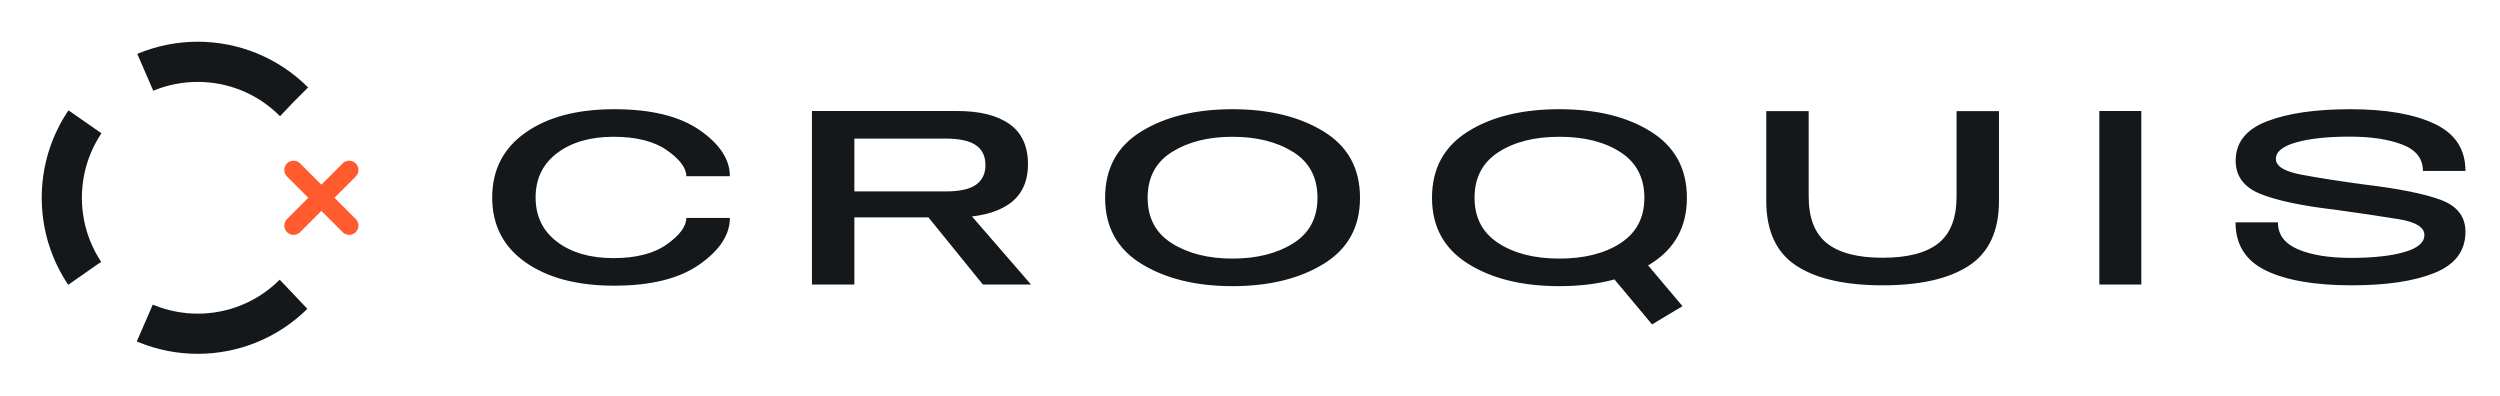
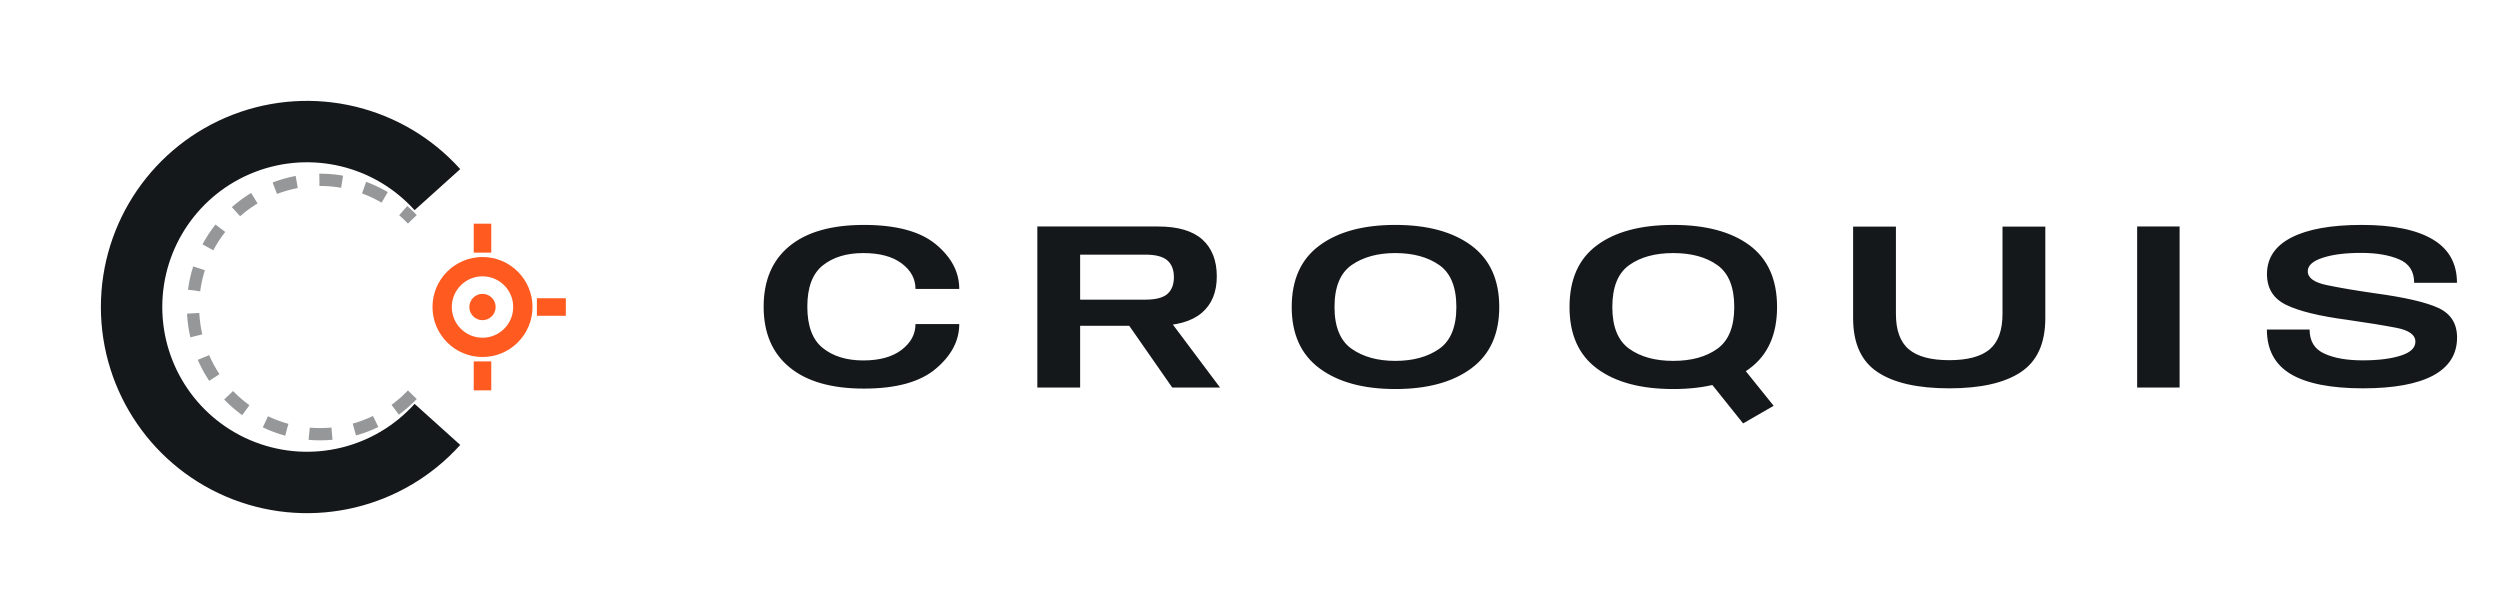
- <svg xmlns="http://www.w3.org/2000/svg" viewBox="0 0 809.04 128.00" width="809" height="128" role="img" aria-label="Croquis">
-   <g transform="translate(4 4)">
-     <path d="M91.11 28.89 A44 44 0 1 0 91.11 91.11" fill="none" stroke="#15181B" stroke-width="13" stroke-dasharray="52 25.6" />
-     <path d="M91 51 L109 69 M109 51 L91 69" fill="none" stroke="#FF5B2E" stroke-width="6" stroke-linecap="round" />
+ <svg xmlns="http://www.w3.org/2000/svg" viewBox="0 0 284.99 70.00" width="285" height="70" role="img" aria-label="Croquis">
+   <g transform="translate(3 3)">
+     <path d="M 46.86 45.38 A 20 20 0 1 1 46.86 18.62" fill="none" stroke="#15181B" stroke-width="7" />
+     <path d="M 44 42 A 14.5 14.5 0 1 1 44 22" fill="none" stroke="#15181B" stroke-width="1.4" opacity="0.45" stroke-dasharray="2.6 2.6" />
+     <g>
+       <circle cx="52" cy="32" r="4.6" fill="none" stroke="#ff5a1f" stroke-width="2.2" />
+       <path d="M52 22.5L52 25.8M52 38.2L52 41.5M58.2 32L61.5 32" fill="none" stroke="#ff5a1f" stroke-width="2" />
+       <circle cx="52" cy="32" r="1.5" fill="#ff5a1f" />
+     </g>
  </g>
-   <g transform="translate(156.00 35.92)">
-     <path d="M42.774 56.529Q60.618 56.529 70.409 49.629Q80.199 42.729 80.199 34.601H66.104Q66.104 38.649 59.839 43.127Q53.574 47.605 42.538 47.605Q31.253 47.605 24.291 42.335Q17.33 37.065 17.33 27.991Q17.33 18.87 24.315 13.606Q31.3 8.341 42.538 8.341Q53.621 8.341 59.863 12.736Q66.104 17.131 66.104 21.096H80.199Q80.199 12.968 70.432 6.193Q60.665 -0.582 42.774 -0.582Q24.796 -0.582 14.039 7.01Q3.282 14.602 3.282 27.991Q3.282 41.369 14.039 48.949Q24.796 56.529 42.774 56.529Z M106.76 56.16H120.489V34.432H152.823Q164.248 34.432 170.458 30.163Q176.668 25.894 176.668 17.198Q176.668 8.455 170.694 4.228Q164.719 0.0 153.765 0.0H106.76ZM162.083 56.16H177.664L154.454 29.4H140.381ZM120.489 26.027V8.924H149.913Q156.755 8.924 159.829 11.07Q162.903 13.216 162.903 17.481Q162.903 21.662 159.87 23.844Q156.838 26.027 149.913 26.027Z M242.835 56.681Q260.585 56.681 272.353 49.468Q284.122 42.255 284.122 28.086Q284.122 13.833 272.353 6.625Q260.585 -0.582 242.835 -0.582Q225.084 -0.582 213.357 6.602Q201.631 13.786 201.631 28.086Q201.631 42.255 213.399 49.468Q225.167 56.681 242.835 56.681ZM242.835 47.757Q231.117 47.757 223.257 42.825Q215.396 37.892 215.396 28.086Q215.396 18.195 223.257 13.268Q231.117 8.341 242.835 8.341Q254.635 8.341 262.496 13.268Q270.357 18.195 270.357 28.086Q270.357 37.892 262.496 42.825Q254.635 47.757 242.835 47.757Z M378.622 69.053 388.488 63.158 373.778 45.724 363.419 50.865ZM348.623 56.681Q366.735 56.681 378.323 49.378Q389.91 42.074 389.91 28.086Q389.91 14.014 378.323 6.716Q366.735 -0.582 348.623 -0.582Q330.512 -0.582 318.966 6.692Q307.42 13.967 307.42 28.086Q307.42 42.074 319.007 49.378Q330.595 56.681 348.623 56.681ZM348.623 47.757Q336.545 47.757 328.865 42.735Q321.185 37.712 321.185 28.086Q321.185 18.376 328.865 13.359Q336.545 8.341 348.623 8.341Q360.785 8.341 368.465 13.359Q376.145 18.376 376.145 28.086Q376.145 37.712 368.465 42.735Q360.785 47.757 348.623 47.757Z M453.246 56.41Q471.512 56.41 481.208 50.041Q490.904 43.672 490.904 29.052V0.036H477.175V27.68Q477.175 38.129 471.282 42.807Q465.388 47.486 453.246 47.486Q441.105 47.486 435.211 42.784Q429.317 38.082 429.317 27.68V0.036H415.588V29.052Q415.588 43.672 425.284 50.041Q434.981 56.41 453.246 56.41Z M523.376 56.16H536.964V0.0H523.376Z M605.046 56.41Q622.007 56.41 631.936 52.368Q641.864 48.326 641.864 39.098Q641.864 31.805 634.047 28.825Q626.23 25.845 608.981 23.767Q596.954 22.138 588.732 20.594Q580.511 19.05 580.511 15.495Q580.511 12.023 587.068 10.159Q593.625 8.294 604.423 8.294Q614.763 8.294 621.431 10.864Q628.099 13.433 628.099 19.394H641.864Q641.864 8.849 631.839 4.133Q621.813 -0.582 604.611 -0.582Q587.806 -0.582 577.652 3.32Q567.499 7.223 567.499 16.06Q567.499 23.589 575.474 26.819Q583.45 30.048 599.731 31.949Q612.254 33.679 620.412 35.035Q628.57 36.391 628.57 40.135Q628.57 43.798 622.031 45.665Q615.492 47.533 604.881 47.533Q594.163 47.533 587.666 44.76Q581.17 41.986 581.17 36.026H567.452Q567.452 46.892 577.336 51.651Q587.22 56.41 605.046 56.41Z" fill="#15181B" />
+   <g transform="translate(86.2 25.82)">
+     <path d="M12.28 18.48Q17.8 18.48 20.47 16.22Q23.15 13.97 23.15 11.12H18.16Q18.16 12.85 16.58 14.06Q15 15.27 12.21 15.27Q9.35 15.27 7.59 13.85Q5.83 12.44 5.83 9.14Q5.83 5.84 7.6 4.43Q9.36 3.03 12.21 3.03Q15.01 3.03 16.59 4.21Q18.16 5.39 18.16 7.12H23.15Q23.15 4.24 20.48 2.03Q17.81 -0.18 12.28 -0.18Q6.74 -0.18 3.8 2.23Q0.85 4.65 0.85 9.14Q0.85 13.63 3.8 16.05Q6.74 18.48 12.28 18.48Z M32.05 18.36H36.93V11.32H45.53Q49.05 11.32 50.78 9.86Q52.51 8.4 52.51 5.69Q52.51 2.97 50.86 1.48Q49.2 0 45.82 0H32.05ZM47.43 18.36H52.88L46.34 9.63L41.4 9.7ZM36.93 8.34V3.21H44.37Q46.11 3.21 46.87 3.86Q47.62 4.52 47.62 5.78Q47.62 7.03 46.88 7.69Q46.13 8.34 44.37 8.34Z M72.86 18.53Q78.35 18.53 81.53 16.17Q84.71 13.82 84.71 9.18Q84.71 4.53 81.53 2.17Q78.35 -0.18 72.86 -0.18Q67.38 -0.18 64.21 2.17Q61.05 4.51 61.05 9.18Q61.05 13.82 64.22 16.17Q67.4 18.53 72.86 18.53ZM72.86 15.32Q69.85 15.32 67.89 13.95Q65.93 12.58 65.93 9.18Q65.93 5.75 67.89 4.39Q69.85 3.03 72.86 3.03Q75.9 3.03 77.86 4.39Q79.82 5.75 79.82 9.18Q79.82 12.58 77.86 13.95Q75.9 15.32 72.86 15.32Z M112.51 22.45 115.99 20.44 111.6 14.98 107.95 16.75ZM104.54 18.53Q110.1 18.53 113.24 16.2Q116.38 13.88 116.38 9.18Q116.38 4.47 113.24 2.14Q110.1 -0.18 104.54 -0.18Q98.98 -0.18 95.85 2.14Q92.72 4.45 92.72 9.18Q92.72 13.88 95.86 16.2Q99 18.53 104.54 18.53ZM104.54 15.32Q101.45 15.32 99.53 13.94Q97.6 12.56 97.6 9.18Q97.6 5.77 99.53 4.4Q101.45 3.03 104.54 3.03Q107.65 3.03 109.57 4.4Q111.5 5.77 111.5 9.18Q111.5 12.56 109.57 13.94Q107.65 15.32 104.54 15.32Z M136.01 18.45Q141.39 18.45 144.17 16.6Q146.96 14.75 146.96 10.46V0.01H142.08V9.97Q142.08 12.77 140.61 14.01Q139.14 15.24 136.01 15.24Q132.87 15.24 131.4 14Q129.93 12.76 129.93 9.97V0.01H125.05V10.46Q125.05 14.75 127.84 16.6Q130.62 18.45 136.01 18.45Z M157.43 18.36H162.27V0H157.43Z M183.18 18.45Q188.43 18.45 191.17 16.99Q193.9 15.52 193.9 12.66Q193.9 10.28 191.78 9.29Q189.66 8.31 184.58 7.62Q181.3 7.15 179.09 6.69Q176.88 6.24 176.88 5.11Q176.88 4.12 178.57 3.57Q180.25 3.01 182.98 3.01Q185.56 3.01 187.28 3.74Q189.01 4.46 189.01 6.42H193.89Q193.89 3.1 191.11 1.46Q188.33 -0.18 183.04 -0.18Q177.83 -0.18 175.03 1.25Q172.23 2.68 172.23 5.43Q172.23 7.87 174.41 8.93Q176.58 10 181.38 10.64Q184.8 11.13 186.98 11.55Q189.15 11.97 189.15 13.13Q189.15 14.19 187.48 14.72Q185.8 15.26 183.13 15.26Q180.44 15.26 178.77 14.49Q177.09 13.73 177.09 11.75H172.22Q172.22 15.2 174.95 16.83Q177.69 18.45 183.18 18.45Z" fill="#15181B" />
  </g>
</svg>
